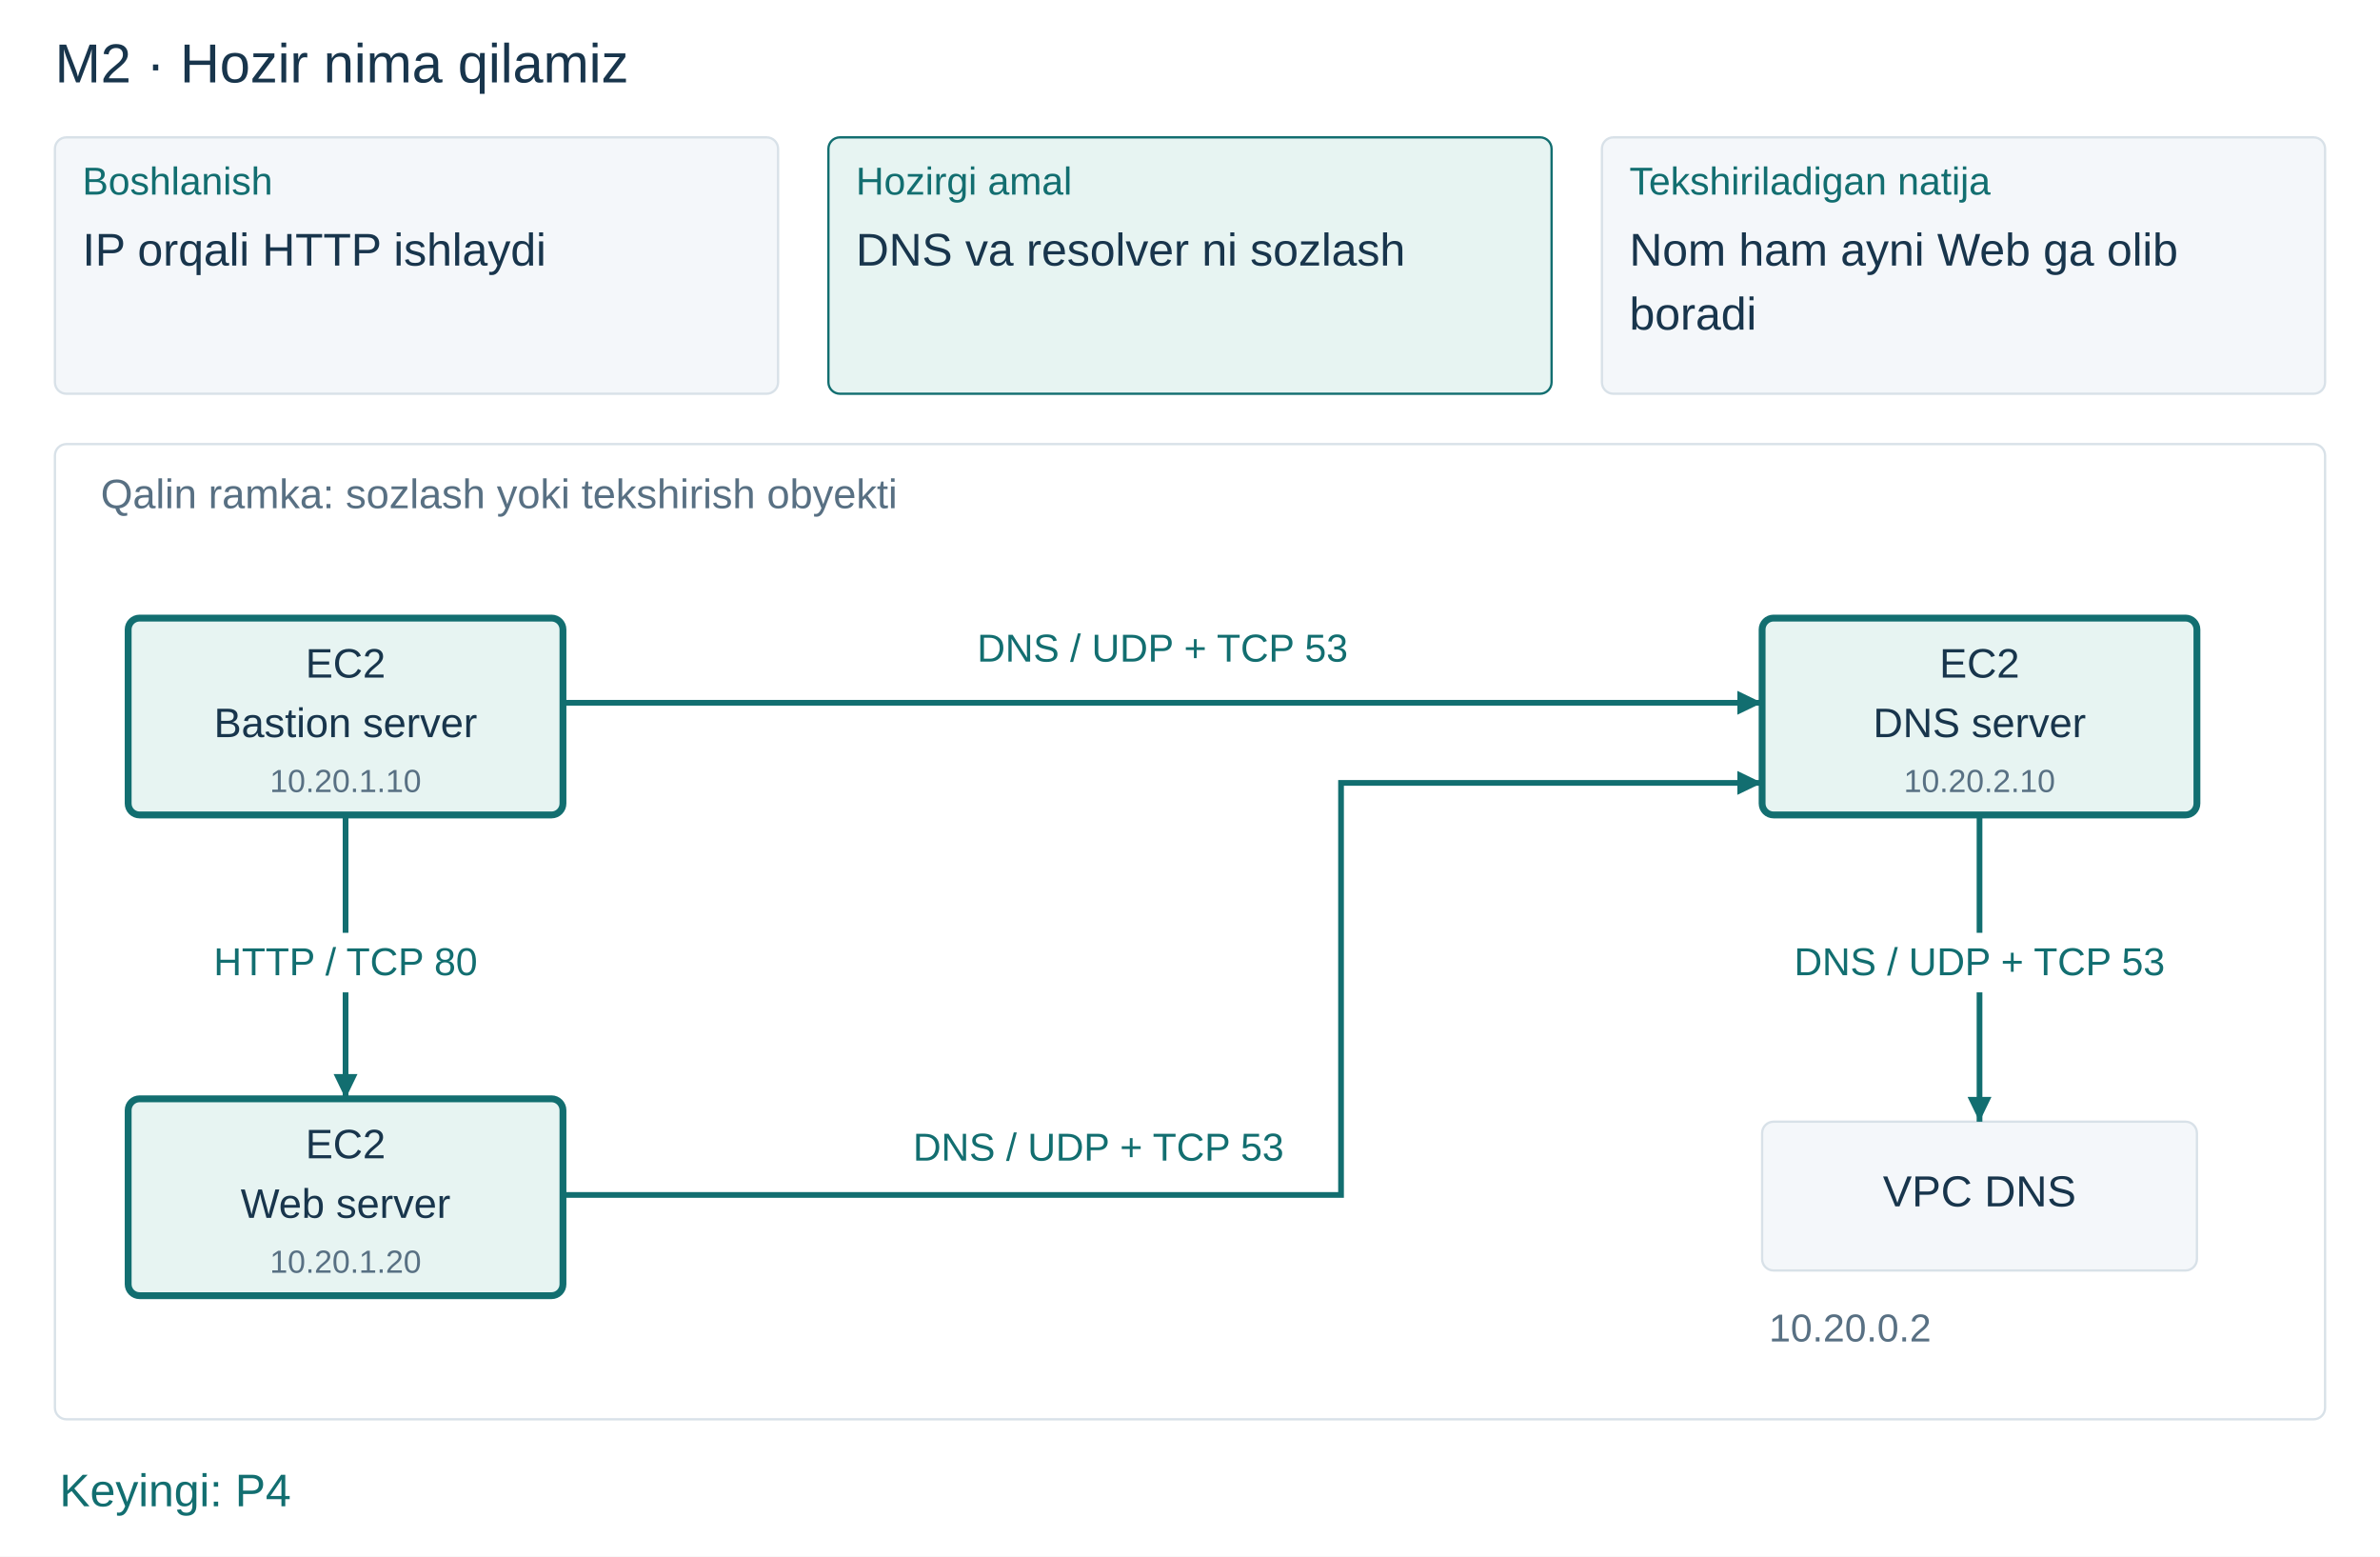
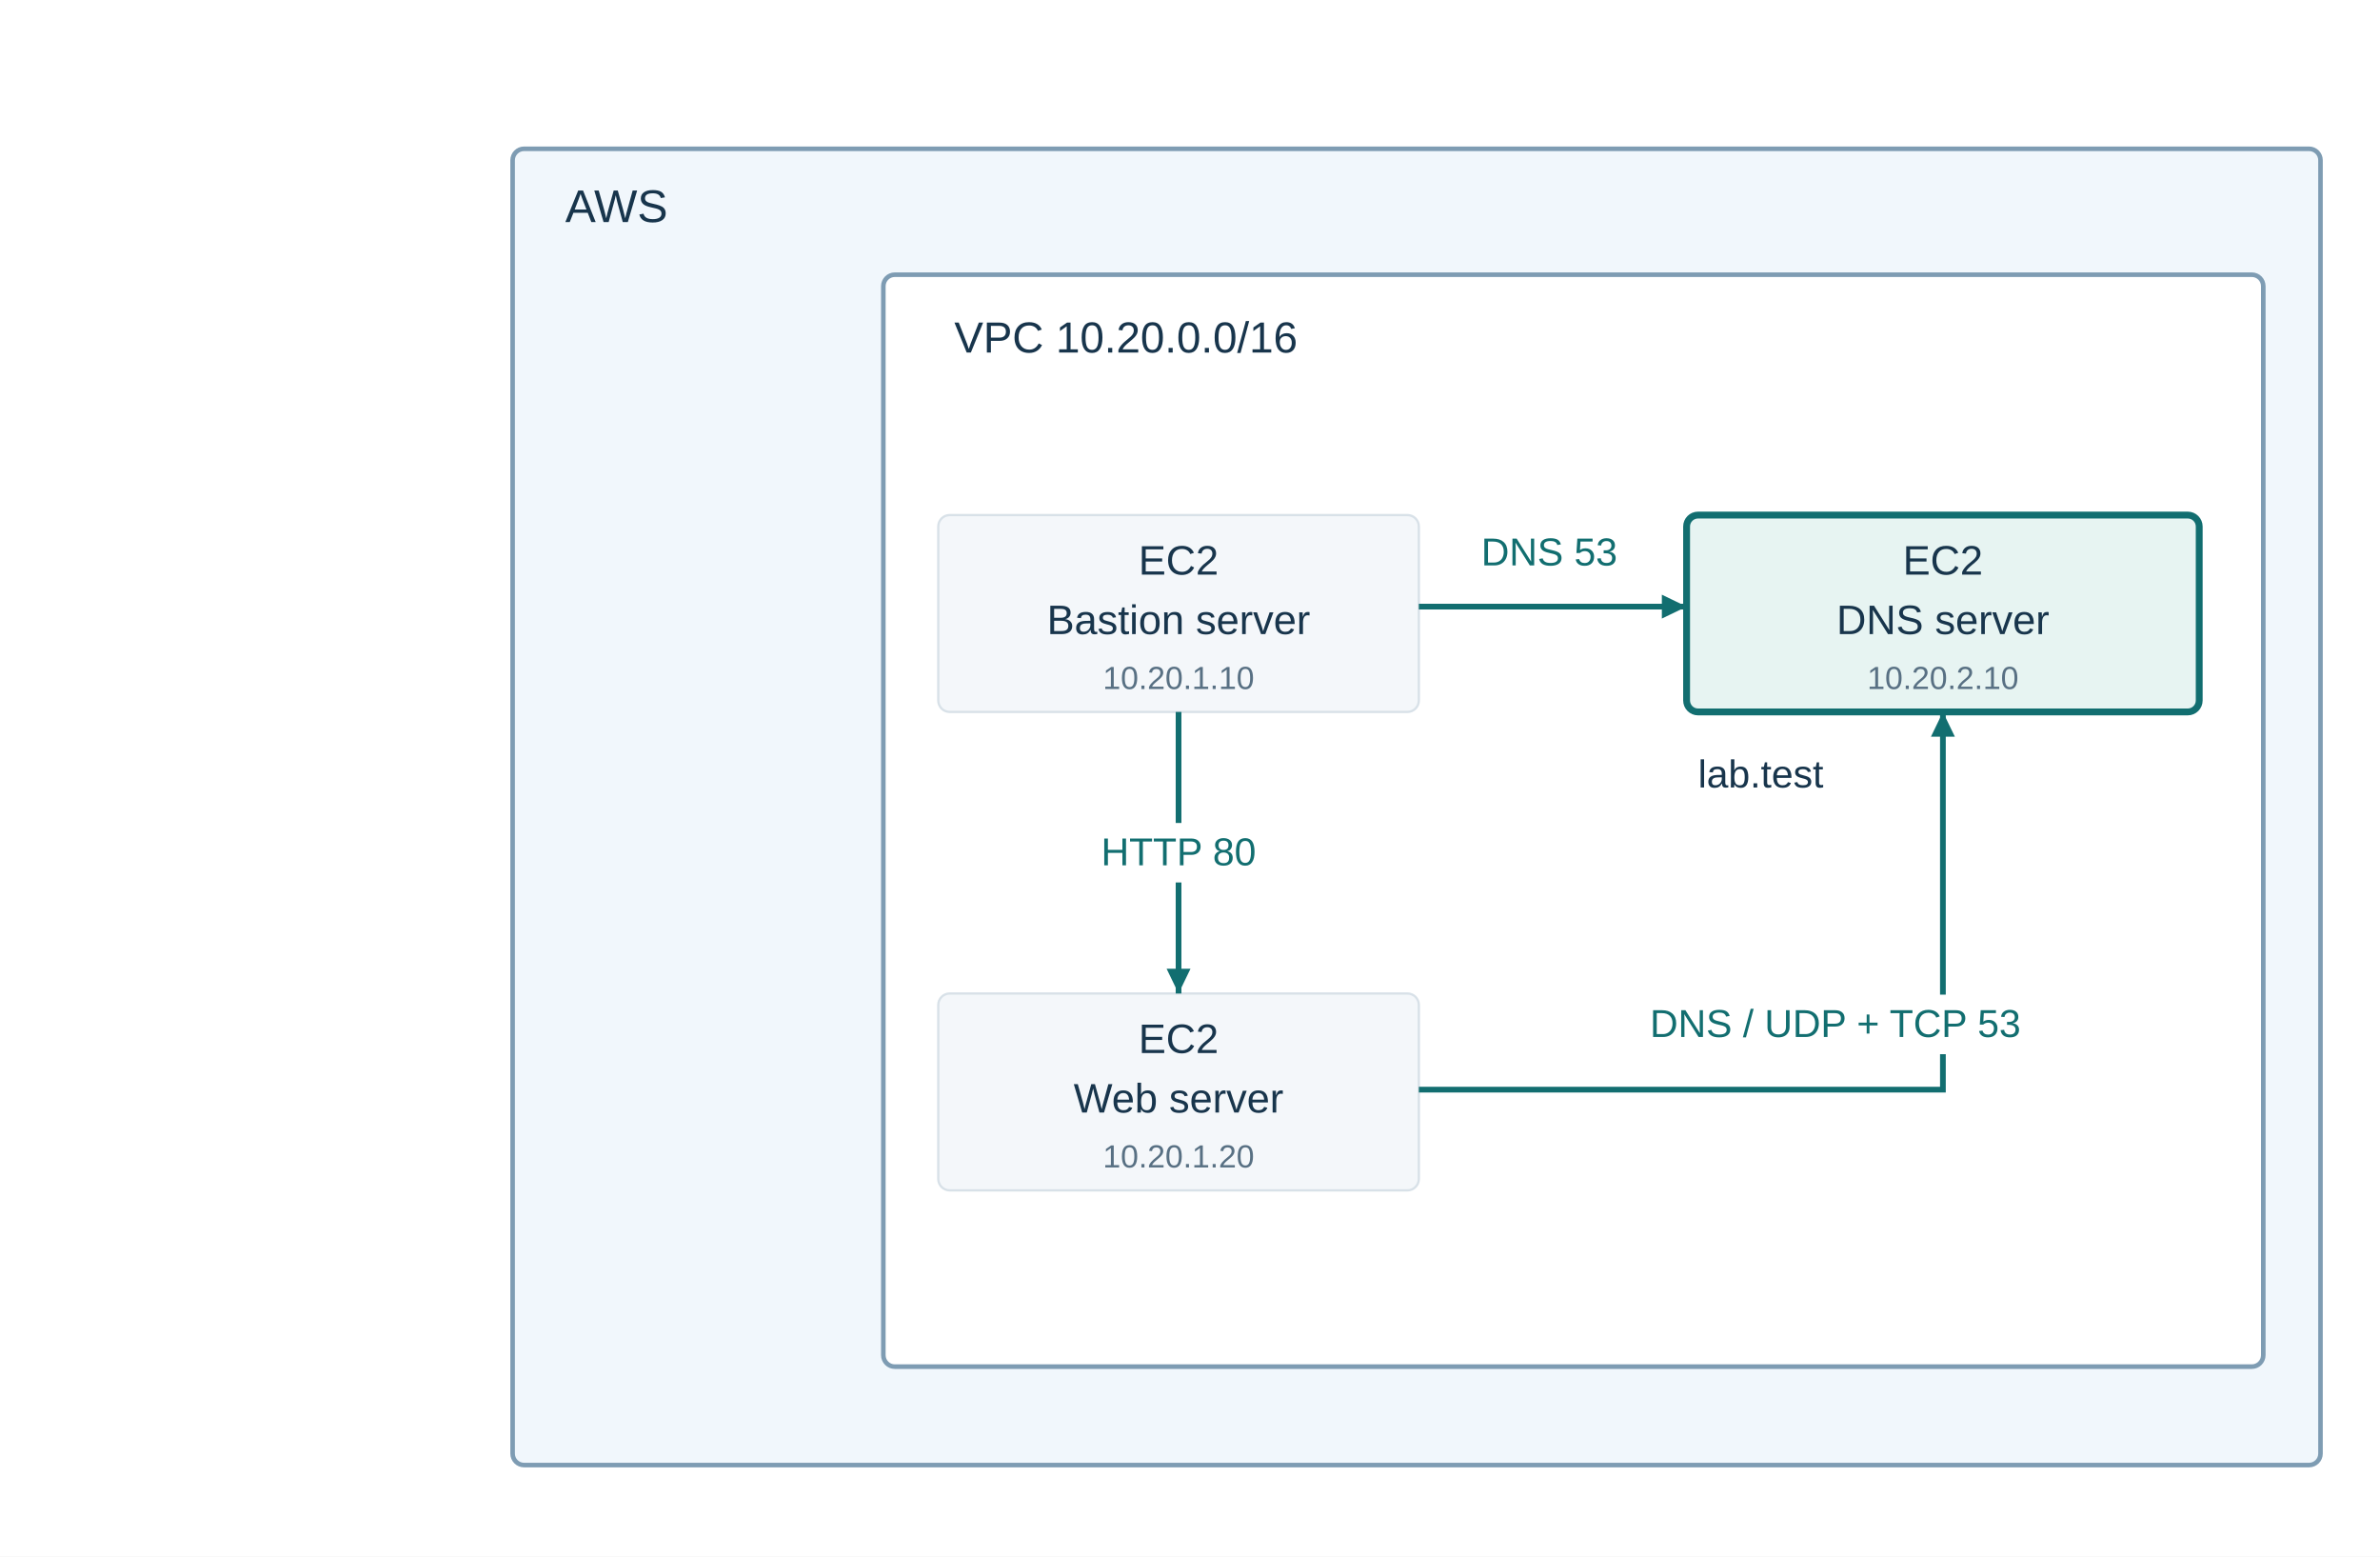
<svg xmlns="http://www.w3.org/2000/svg" width="1040" height="680" viewBox="0 0 1040 680" role="img">
  <rect width="1040" height="680" fill="white" />
-   <text x="24" y="36" font-size="24" font-family="Arial,MS Gothic,sans-serif" fill="#18354c">M2 · Hozir nima qilamiz</text>
-   <rect x="24" y="60" width="316" height="112" rx="5" fill="#f4f7fa" stroke="#d8e1e8" stroke-width="1" />
-   <text x="36" y="85" font-size="17" font-family="Arial,MS Gothic,sans-serif" fill="#126e70">Boshlanish</text>
-   <text x="36" y="116" font-size="20" font-family="Arial,MS Gothic,sans-serif" fill="#18354c">IP orqali HTTP ishlaydi</text>
-   <rect x="362" y="60" width="316" height="112" rx="5" fill="#e7f4f2" stroke="#126e70" stroke-width="1" />
-   <text x="374" y="85" font-size="17" font-family="Arial,MS Gothic,sans-serif" fill="#126e70">Hozirgi amal</text>
-   <text x="374" y="116" font-size="20" font-family="Arial,MS Gothic,sans-serif" fill="#18354c">DNS va resolver ni sozlash</text>
-   <rect x="700" y="60" width="316" height="112" rx="5" fill="#f4f7fa" stroke="#d8e1e8" stroke-width="1" />
-   <text x="712" y="85" font-size="17" font-family="Arial,MS Gothic,sans-serif" fill="#126e70">Tekshiriladigan natija</text>
-   <text x="712" y="116" font-size="20" font-family="Arial,MS Gothic,sans-serif" fill="#18354c">Nom ham ayni Web ga olib</text>
-   <text x="712" y="144" font-size="20" font-family="Arial,MS Gothic,sans-serif" fill="#18354c">boradi</text>
-   <rect x="24" y="194" width="992" height="426" rx="5" fill="white" stroke="#d8e1e8" stroke-width="1" />
-   <text x="44" y="222" font-size="18" font-family="Arial,MS Gothic,sans-serif" fill="#587083">Qalin ramka: sozlash yoki tekshirish obyekti</text>
-   <rect x="56" y="270" width="190" height="86" rx="5" fill="#e7f4f2" stroke="#126e70" stroke-width="3" />
-   <text x="151.0" y="296" font-size="18" font-family="Arial,MS Gothic,sans-serif" fill="#18354c" text-anchor="middle">EC2</text>
-   <text x="151.0" y="322" font-size="18" font-family="Arial,MS Gothic,sans-serif" fill="#18354c" text-anchor="middle">Bastion server</text>
-   <text x="151.0" y="346" font-size="14" font-family="Arial,MS Gothic,sans-serif" fill="#587083" text-anchor="middle">10.20.1.10</text>
-   <rect x="56" y="480" width="190" height="86" rx="5" fill="#e7f4f2" stroke="#126e70" stroke-width="3" />
-   <text x="151.0" y="506" font-size="18" font-family="Arial,MS Gothic,sans-serif" fill="#18354c" text-anchor="middle">EC2</text>
-   <text x="151.0" y="532" font-size="18" font-family="Arial,MS Gothic,sans-serif" fill="#18354c" text-anchor="middle">Web server</text>
-   <text x="151.0" y="556" font-size="14" font-family="Arial,MS Gothic,sans-serif" fill="#587083" text-anchor="middle">10.20.1.20</text>
-   <rect x="770" y="270" width="190" height="86" rx="5" fill="#e7f4f2" stroke="#126e70" stroke-width="3" />
-   <text x="865.0" y="296" font-size="18" font-family="Arial,MS Gothic,sans-serif" fill="#18354c" text-anchor="middle">EC2</text>
-   <text x="865.0" y="322" font-size="18" font-family="Arial,MS Gothic,sans-serif" fill="#18354c" text-anchor="middle">DNS server</text>
-   <text x="865.0" y="346" font-size="14" font-family="Arial,MS Gothic,sans-serif" fill="#587083" text-anchor="middle">10.20.2.10</text>
-   <rect x="770" y="490" width="190" height="65" rx="5" fill="#f4f7fa" stroke="#d8e1e8" stroke-width="1" />
-   <text x="865.0" y="527" font-size="19" font-family="Arial,MS Gothic,sans-serif" fill="#18354c" text-anchor="middle">VPC DNS</text>
-   <polyline points="246,307 770,307" fill="none" stroke="#126e70" stroke-width="2.5" />
-   <polygon points="770.00,307.00 759.19,312.22 759.19,301.78" fill="#126e70" />
-   <rect x="421.262" y="271" width="173.477" height="25" rx="5" fill="white" stroke="white" stroke-width="1" />
-   <text x="508" y="289" font-size="17" font-family="Arial,MS Gothic,sans-serif" fill="#126e70" text-anchor="middle">DNS / UDP + TCP 53</text>
-   <polyline points="151,356 151,480" fill="none" stroke="#126e70" stroke-width="2.5" />
-   <polygon points="151.00,480.00 145.78,469.19 156.22,469.19" fill="#126e70" />
-   <rect x="87.762" y="408" width="126.477" height="25" rx="5" fill="white" stroke="white" stroke-width="1" />
-   <text x="151" y="426" font-size="17" font-family="Arial,MS Gothic,sans-serif" fill="#126e70" text-anchor="middle">HTTP / TCP 80</text>
-   <polyline points="246,522 586,522 586,342 770,342" fill="none" stroke="#126e70" stroke-width="2.5" />
-   <polygon points="770.00,342.00 759.19,347.22 759.19,336.78" fill="#126e70" />
-   <rect x="393.262" y="489" width="173.477" height="25" rx="5" fill="white" stroke="white" stroke-width="1" />
-   <text x="480" y="507" font-size="17" font-family="Arial,MS Gothic,sans-serif" fill="#126e70" text-anchor="middle">DNS / UDP + TCP 53</text>
-   <polyline points="865,356 865,490" fill="none" stroke="#126e70" stroke-width="2.5" />
-   <polygon points="865.00,490.00 859.78,479.19 870.22,479.19" fill="#126e70" />
-   <rect x="778.262" y="408" width="173.477" height="25" rx="5" fill="white" stroke="white" stroke-width="1" />
-   <text x="865" y="426" font-size="17" font-family="Arial,MS Gothic,sans-serif" fill="#126e70" text-anchor="middle">DNS / UDP + TCP 53</text>
-   <text x="773" y="586" font-size="17" font-family="Arial,MS Gothic,sans-serif" fill="#587083">10.20.0.2</text>
-   <text x="26" y="658" font-size="20" font-family="Arial,MS Gothic,sans-serif" fill="#126e70">Keyingi: P4</text>
+   <rect x="224" y="65" width="790" height="575" rx="5" fill="#f1f7fc" stroke="#7e9cb3" stroke-width="2" />
+   <text x="247" y="97" font-size="20" font-family="Arial,MS Gothic,sans-serif" fill="#18354c">AWS</text>
+   <rect x="386" y="120" width="603" height="477" rx="5" fill="white" stroke="#7e9cb3" stroke-width="2" />
+   <text x="417" y="154" font-size="19" font-family="Arial,MS Gothic,sans-serif" fill="#18354c">VPC  10.20.0.0/16</text>
+   <rect x="410" y="225" width="210" height="86" rx="5" fill="#f4f7fa" stroke="#d8e1e8" stroke-width="1" />
+   <text x="515.0" y="251" font-size="18" font-family="Arial,MS Gothic,sans-serif" fill="#18354c" text-anchor="middle">EC2</text>
+   <text x="515.0" y="277" font-size="18" font-family="Arial,MS Gothic,sans-serif" fill="#18354c" text-anchor="middle">Bastion server</text>
+   <text x="515.0" y="301" font-size="14" font-family="Arial,MS Gothic,sans-serif" fill="#587083" text-anchor="middle">10.20.1.10</text>
+   <rect x="410" y="434" width="210" height="86" rx="5" fill="#f4f7fa" stroke="#d8e1e8" stroke-width="1" />
+   <text x="515.0" y="460" font-size="18" font-family="Arial,MS Gothic,sans-serif" fill="#18354c" text-anchor="middle">EC2</text>
+   <text x="515.0" y="486" font-size="18" font-family="Arial,MS Gothic,sans-serif" fill="#18354c" text-anchor="middle">Web server</text>
+   <text x="515.0" y="510" font-size="14" font-family="Arial,MS Gothic,sans-serif" fill="#587083" text-anchor="middle">10.20.1.20</text>
+   <rect x="737" y="225" width="224" height="86" rx="5" fill="#e7f4f2" stroke="#126e70" stroke-width="3" />
+   <text x="849.0" y="251" font-size="18" font-family="Arial,MS Gothic,sans-serif" fill="#18354c" text-anchor="middle">EC2</text>
+   <text x="849.0" y="277" font-size="18" font-family="Arial,MS Gothic,sans-serif" fill="#18354c" text-anchor="middle">DNS server</text>
+   <text x="849.0" y="301" font-size="14" font-family="Arial,MS Gothic,sans-serif" fill="#587083" text-anchor="middle">10.20.2.10</text>
+   <polyline points="620,265 737,265" fill="none" stroke="#126e70" stroke-width="2.5" />
+   <polygon points="737.00,265.00 726.19,270.22 726.19,259.78" fill="#126e70" />
+   <rect x="642.0" y="229" width="70.0" height="25" rx="5" fill="white" stroke="white" stroke-width="1" />
+   <text x="677" y="247" font-size="17" font-family="Arial,MS Gothic,sans-serif" fill="#126e70" text-anchor="middle">DNS 53</text>
+   <polyline points="620,476 849,476 849,311" fill="none" stroke="#126e70" stroke-width="2.5" />
+   <polygon points="849.00,311.00 854.22,321.81 843.78,321.81" fill="#126e70" />
+   <rect x="715.262" y="435" width="173.477" height="25" rx="5" fill="white" stroke="white" stroke-width="1" />
+   <text x="802" y="453" font-size="17" font-family="Arial,MS Gothic,sans-serif" fill="#126e70" text-anchor="middle">DNS / UDP + TCP 53</text>
+   <polyline points="515,311 515,434" fill="none" stroke="#126e70" stroke-width="2.5" />
+   <polygon points="515.00,434.00 509.78,423.19 520.22,423.19" fill="#126e70" />
+   <rect x="475.754" y="360" width="78.492" height="25" rx="5" fill="white" stroke="white" stroke-width="1" />
+   <text x="515" y="378" font-size="17" font-family="Arial,MS Gothic,sans-serif" fill="#126e70" text-anchor="middle">HTTP 80</text>
+   <text x="742" y="344" font-size="17" font-family="Arial,MS Gothic,sans-serif" fill="#18354c">lab.test</text>
</svg>
